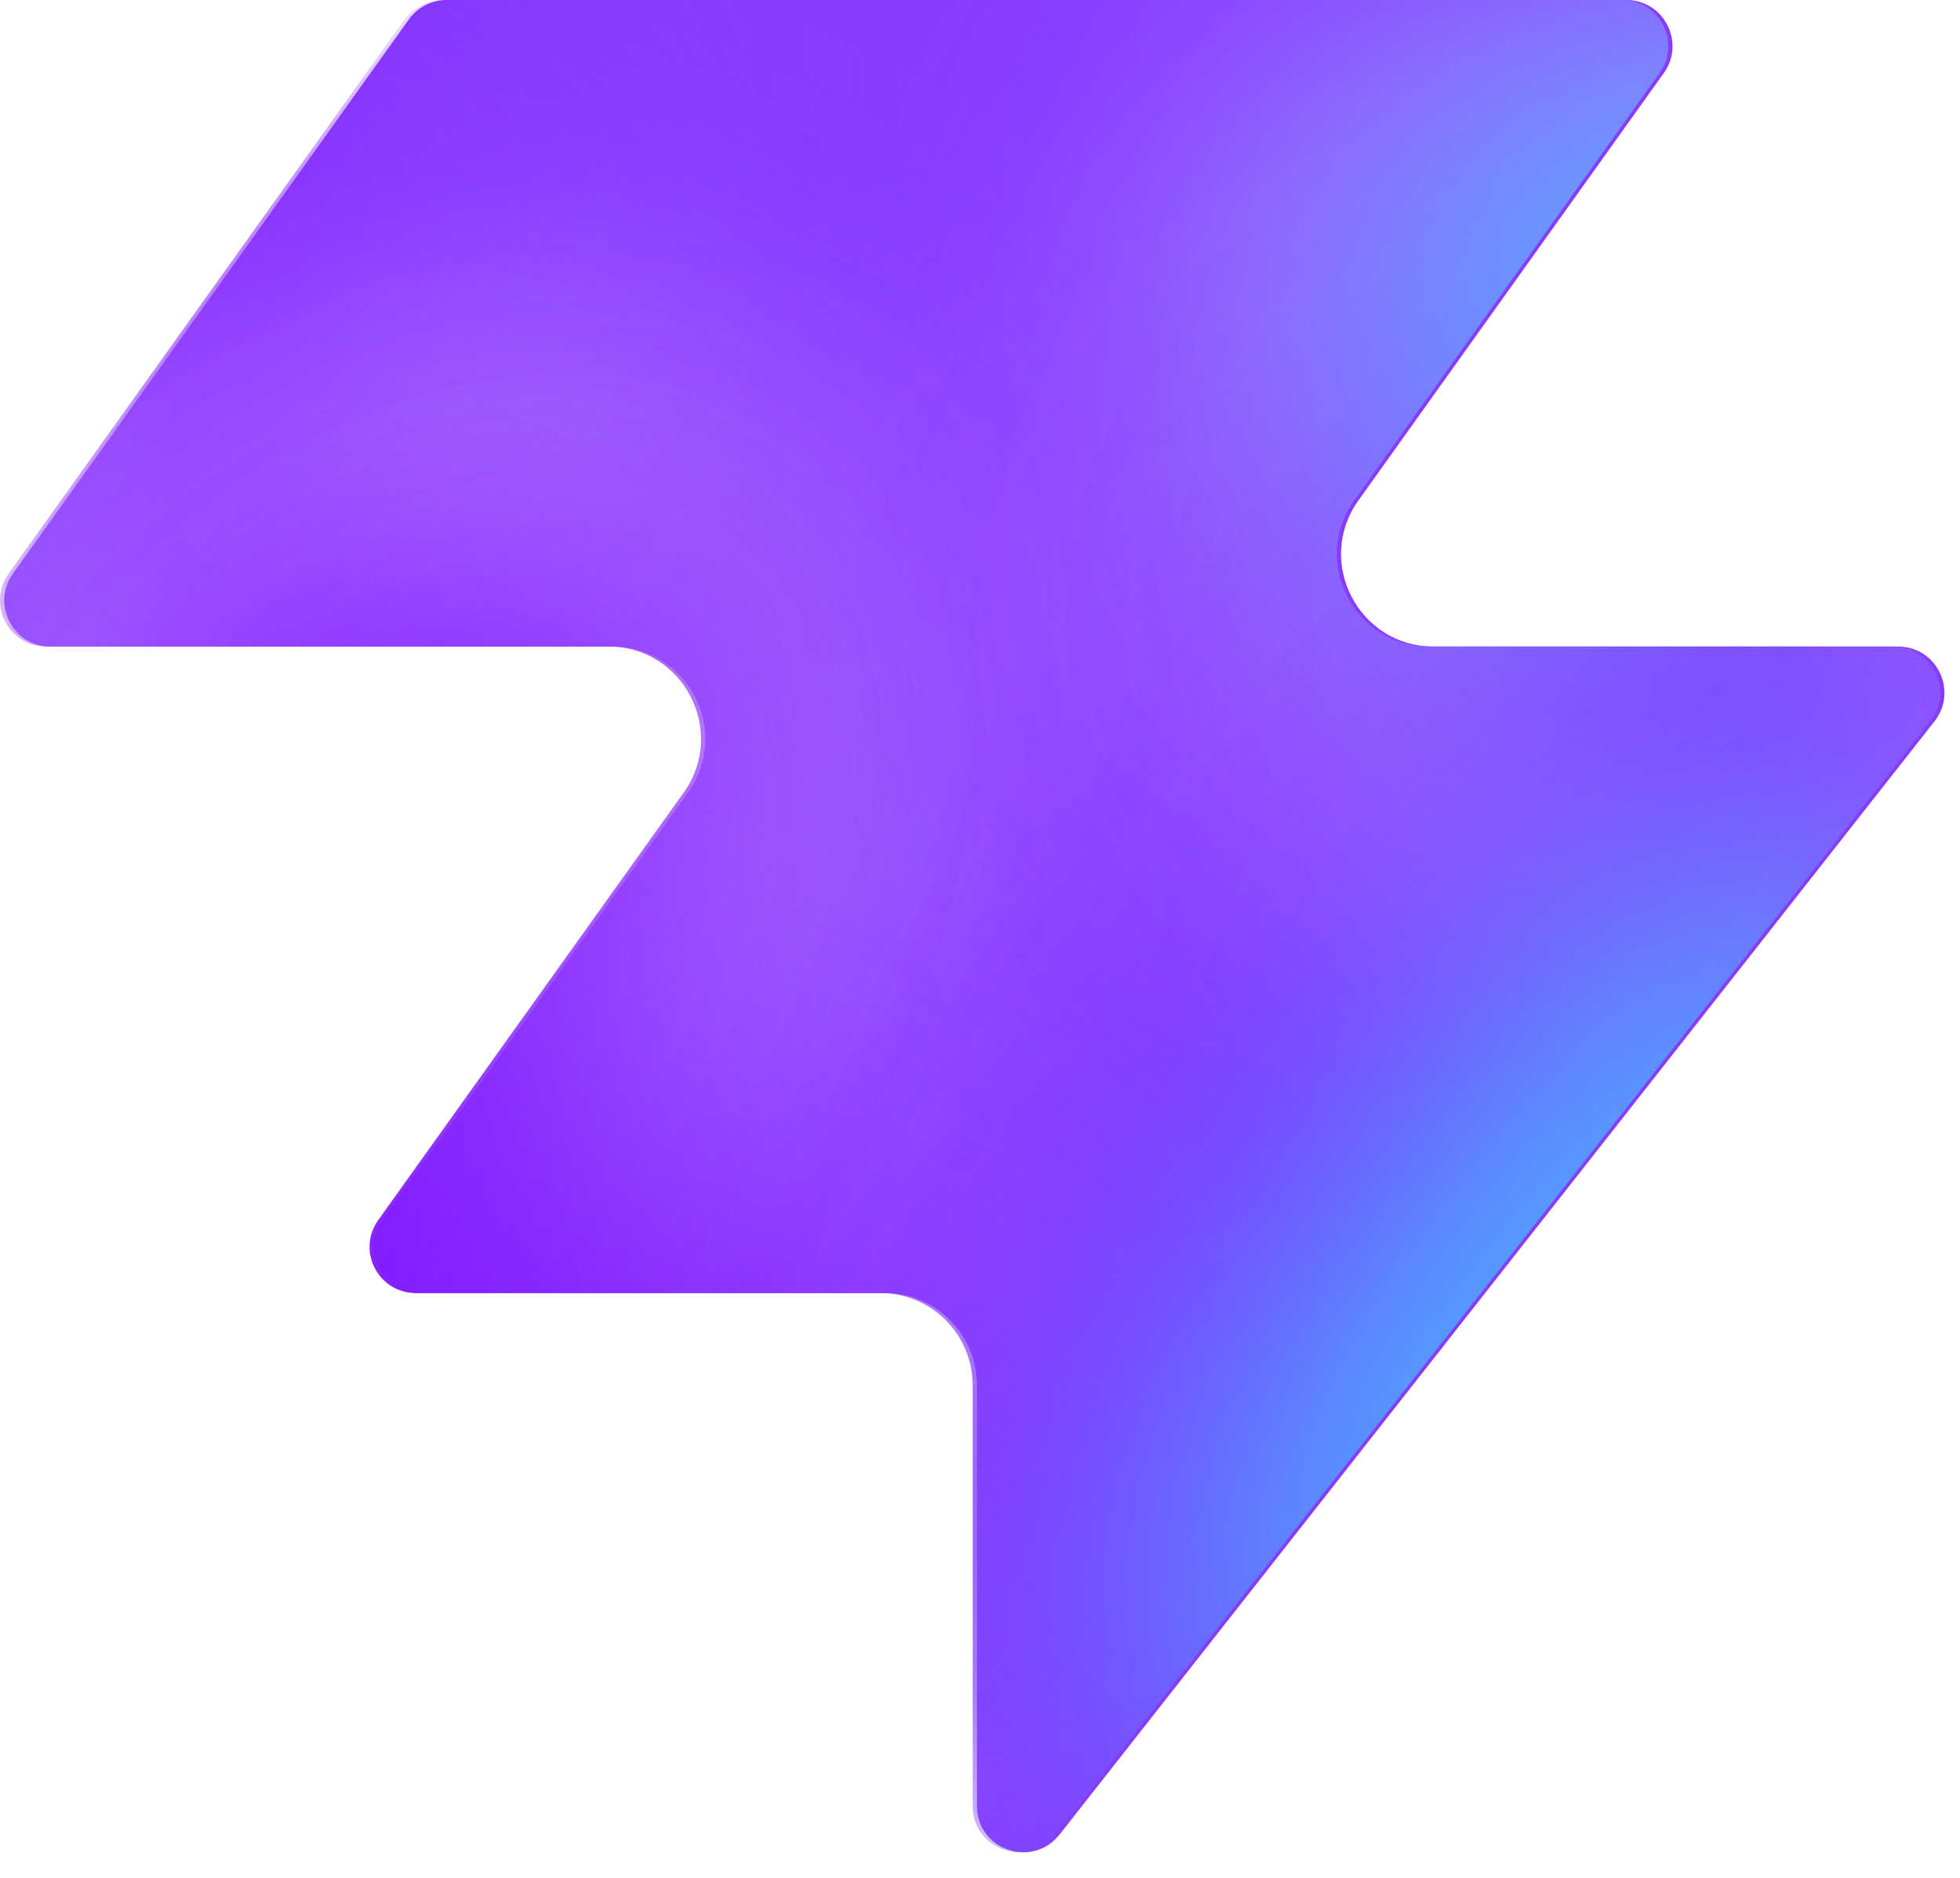
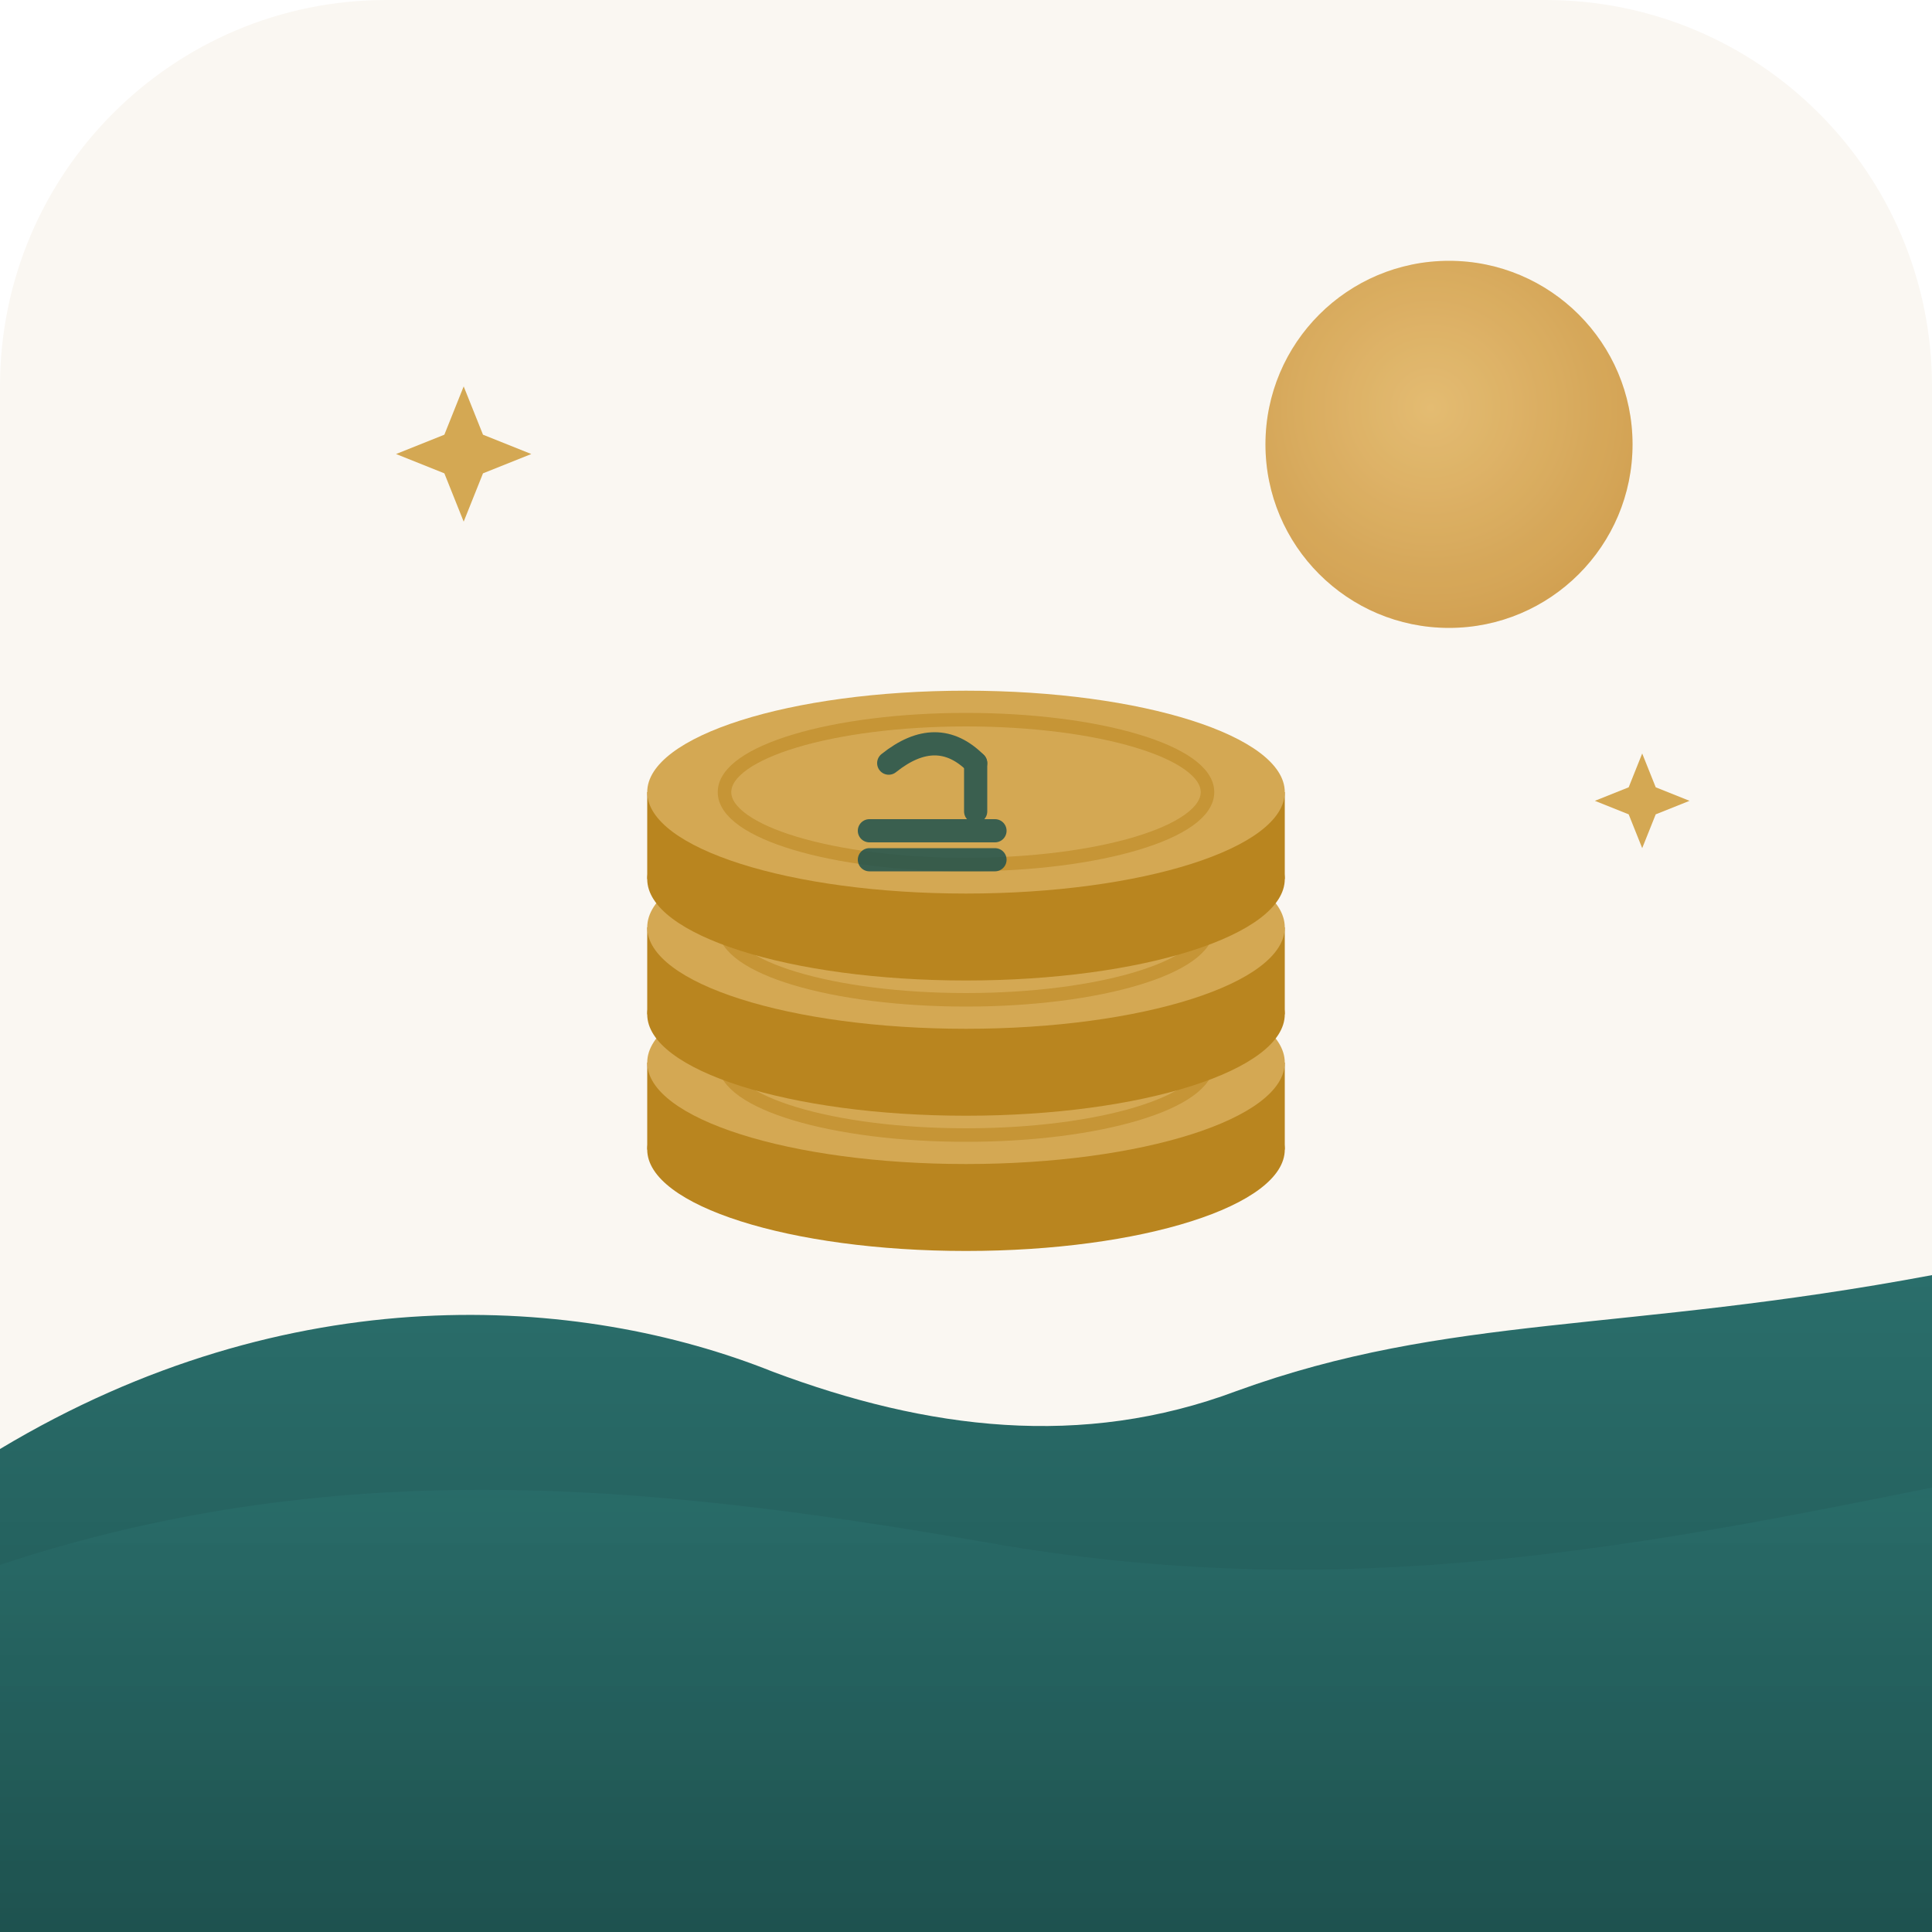
- <svg xmlns="http://www.w3.org/2000/svg" width="48" height="46" fill="none" viewBox="0 0 48 46">
-   <path fill="#863bff" d="M25.946 44.938c-.664.845-2.021.375-2.021-.698V33.937a2.26 2.26 0 0 0-2.262-2.262H10.287c-.92 0-1.456-1.04-.92-1.788l7.48-10.471c1.07-1.497 0-3.578-1.842-3.578H1.237c-.92 0-1.456-1.04-.92-1.788L10.013.474c.214-.297.556-.474.92-.474h28.894c.92 0 1.456 1.04.92 1.788l-7.48 10.471c-1.07 1.498 0 3.579 1.842 3.579h11.377c.943 0 1.473 1.088.89 1.83L25.947 44.94z" style="fill:#863bff;fill:color(display-p3 .525 .23 1);fill-opacity:1" />
-   <mask id="a" width="48" height="46" x="0" y="0" maskUnits="userSpaceOnUse" style="mask-type:alpha">
-     <path fill="#000" d="M25.842 44.938c-.664.844-2.021.375-2.021-.698V33.937a2.26 2.26 0 0 0-2.262-2.262H10.183c-.92 0-1.456-1.04-.92-1.788l7.48-10.471c1.07-1.498 0-3.579-1.842-3.579H1.133c-.92 0-1.456-1.04-.92-1.787L9.91.473c.214-.297.556-.474.92-.474h28.894c.92 0 1.456 1.04.92 1.788l-7.48 10.471c-1.07 1.498 0 3.578 1.842 3.578h11.377c.943 0 1.473 1.088.89 1.832L25.843 44.94z" style="fill:#000;fill-opacity:1" />
-   </mask>
-   <g mask="url(#a)">
-     <g filter="url(#b)">
-       <ellipse cx="5.508" cy="14.704" fill="#ede6ff" rx="5.508" ry="14.704" style="fill:#ede6ff;fill:color(display-p3 .927 .903 1);fill-opacity:1" transform="matrix(.00324 1 1 -.00324 -4.47 31.516)" />
-     </g>
-     <g filter="url(#c)">
-       <ellipse cx="10.399" cy="29.851" fill="#ede6ff" rx="10.399" ry="29.851" style="fill:#ede6ff;fill:color(display-p3 .927 .903 1);fill-opacity:1" transform="matrix(.00324 1 1 -.00324 -39.328 7.883)" />
-     </g>
-     <g filter="url(#d)">
-       <ellipse cx="5.508" cy="30.487" fill="#7e14ff" rx="5.508" ry="30.487" style="fill:#7e14ff;fill:color(display-p3 .492 .077 1);fill-opacity:1" transform="rotate(89.814 -25.913 -14.639)scale(1 -1)" />
-     </g>
-     <g filter="url(#e)">
-       <ellipse cx="5.508" cy="30.599" fill="#7e14ff" rx="5.508" ry="30.599" style="fill:#7e14ff;fill:color(display-p3 .492 .077 1);fill-opacity:1" transform="rotate(89.814 -32.644 -3.334)scale(1 -1)" />
-     </g>
-     <g filter="url(#f)">
-       <ellipse cx="5.508" cy="30.599" fill="#7e14ff" rx="5.508" ry="30.599" style="fill:#7e14ff;fill:color(display-p3 .492 .077 1);fill-opacity:1" transform="matrix(.00324 1 1 -.00324 -34.34 30.47)" />
-     </g>
-     <g filter="url(#g)">
-       <ellipse cx="14.072" cy="22.078" fill="#ede6ff" rx="14.072" ry="22.078" style="fill:#ede6ff;fill:color(display-p3 .927 .903 1);fill-opacity:1" transform="rotate(93.35 24.506 48.493)scale(-1 1)" />
-     </g>
-     <g filter="url(#h)">
-       <ellipse cx="3.47" cy="21.501" fill="#7e14ff" rx="3.47" ry="21.501" style="fill:#7e14ff;fill:color(display-p3 .492 .077 1);fill-opacity:1" transform="rotate(89.009 28.708 47.59)scale(-1 1)" />
-     </g>
-     <g filter="url(#i)">
-       <ellipse cx="3.47" cy="21.501" fill="#7e14ff" rx="3.47" ry="21.501" style="fill:#7e14ff;fill:color(display-p3 .492 .077 1);fill-opacity:1" transform="rotate(89.009 28.708 47.59)scale(-1 1)" />
-     </g>
-     <g filter="url(#j)">
-       <ellipse cx=".387" cy="8.972" fill="#7e14ff" rx="4.407" ry="29.108" style="fill:#7e14ff;fill:color(display-p3 .492 .077 1);fill-opacity:1" transform="rotate(39.51 .387 8.972)" />
-     </g>
-     <g filter="url(#k)">
-       <ellipse cx="47.523" cy="-6.092" fill="#7e14ff" rx="4.407" ry="29.108" style="fill:#7e14ff;fill:color(display-p3 .492 .077 1);fill-opacity:1" transform="rotate(37.892 47.523 -6.092)" />
-     </g>
-     <g filter="url(#l)">
-       <ellipse cx="41.412" cy="6.333" fill="#47bfff" rx="5.971" ry="9.665" style="fill:#47bfff;fill:color(display-p3 .28 .748 1);fill-opacity:1" transform="rotate(37.892 41.412 6.333)" />
-     </g>
-     <g filter="url(#m)">
-       <ellipse cx="-1.879" cy="38.332" fill="#7e14ff" rx="4.407" ry="29.108" style="fill:#7e14ff;fill:color(display-p3 .492 .077 1);fill-opacity:1" transform="rotate(37.892 -1.88 38.332)" />
-     </g>
-     <g filter="url(#n)">
-       <ellipse cx="-1.879" cy="38.332" fill="#7e14ff" rx="4.407" ry="29.108" style="fill:#7e14ff;fill:color(display-p3 .492 .077 1);fill-opacity:1" transform="rotate(37.892 -1.88 38.332)" />
-     </g>
-     <g filter="url(#o)">
-       <ellipse cx="35.651" cy="29.907" fill="#7e14ff" rx="4.407" ry="29.108" style="fill:#7e14ff;fill:color(display-p3 .492 .077 1);fill-opacity:1" transform="rotate(37.892 35.651 29.907)" />
-     </g>
-     <g filter="url(#p)">
-       <ellipse cx="38.418" cy="32.4" fill="#47bfff" rx="5.971" ry="15.297" style="fill:#47bfff;fill:color(display-p3 .28 .748 1);fill-opacity:1" transform="rotate(37.892 38.418 32.4)" />
-     </g>
+ <svg xmlns="http://www.w3.org/2000/svg" width="48" height="48" viewBox="0 0 200 200" fill="none">
+   <defs>
+     <radialGradient id="fsun" cx="45%" cy="40%" r="60%">
+       <stop offset="0%" stop-color="#E8C677" />
+       <stop offset="100%" stop-color="#D4A853" />
+     </radialGradient>
+     <linearGradient id="fwave" x1="0" y1="0" x2="0" y2="1">
+       <stop offset="0%" stop-color="#2A6E6B" />
+       <stop offset="100%" stop-color="#1E524F" />
+     </linearGradient>
+   </defs>
+   <rect width="200" height="200" rx="40" fill="#FAF7F2" />
+   <circle cx="150" cy="46" r="19" fill="url(#fsun)" />
+   <circle cx="150" cy="46" r="19" fill="#C4714A" opacity="0.12" />
+   <g fill="#D4A853">
+     <path d="M48 40 l2 5 5 2 -5 2 -2 5 -2 -5 -5 -2 5 -2 z" />
+     <path d="M170 78 l1.4 3.5 3.5 1.4 -3.5 1.4 -1.4 3.5 -1.4 -3.5 -3.5 -1.4 3.5 -1.4 z" />
  </g>
-   <defs>
-     <filter id="b" width="60.045" height="41.654" x="-19.77" y="16.149" color-interpolation-filters="sRGB" filterUnits="userSpaceOnUse">
-       <feFlood flood-opacity="0" result="BackgroundImageFix" />
-       <feBlend in="SourceGraphic" in2="BackgroundImageFix" result="shape" />
-       <feGaussianBlur result="effect1_foregroundBlur_2002_17158" stdDeviation="7.659" />
-     </filter>
-     <filter id="c" width="90.34" height="51.437" x="-54.613" y="-7.533" color-interpolation-filters="sRGB" filterUnits="userSpaceOnUse">
-       <feFlood flood-opacity="0" result="BackgroundImageFix" />
-       <feBlend in="SourceGraphic" in2="BackgroundImageFix" result="shape" />
-       <feGaussianBlur result="effect1_foregroundBlur_2002_17158" stdDeviation="7.659" />
-     </filter>
-     <filter id="d" width="79.355" height="29.4" x="-49.64" y="2.03" color-interpolation-filters="sRGB" filterUnits="userSpaceOnUse">
-       <feFlood flood-opacity="0" result="BackgroundImageFix" />
-       <feBlend in="SourceGraphic" in2="BackgroundImageFix" result="shape" />
-       <feGaussianBlur result="effect1_foregroundBlur_2002_17158" stdDeviation="4.596" />
-     </filter>
-     <filter id="e" width="79.579" height="29.4" x="-45.045" y="20.029" color-interpolation-filters="sRGB" filterUnits="userSpaceOnUse">
-       <feFlood flood-opacity="0" result="BackgroundImageFix" />
-       <feBlend in="SourceGraphic" in2="BackgroundImageFix" result="shape" />
-       <feGaussianBlur result="effect1_foregroundBlur_2002_17158" stdDeviation="4.596" />
-     </filter>
-     <filter id="f" width="79.579" height="29.4" x="-43.513" y="21.178" color-interpolation-filters="sRGB" filterUnits="userSpaceOnUse">
-       <feFlood flood-opacity="0" result="BackgroundImageFix" />
-       <feBlend in="SourceGraphic" in2="BackgroundImageFix" result="shape" />
-       <feGaussianBlur result="effect1_foregroundBlur_2002_17158" stdDeviation="4.596" />
-     </filter>
-     <filter id="g" width="74.749" height="58.852" x="15.756" y="-17.901" color-interpolation-filters="sRGB" filterUnits="userSpaceOnUse">
-       <feFlood flood-opacity="0" result="BackgroundImageFix" />
-       <feBlend in="SourceGraphic" in2="BackgroundImageFix" result="shape" />
-       <feGaussianBlur result="effect1_foregroundBlur_2002_17158" stdDeviation="7.659" />
-     </filter>
-     <filter id="h" width="61.377" height="25.362" x="23.548" y="2.284" color-interpolation-filters="sRGB" filterUnits="userSpaceOnUse">
-       <feFlood flood-opacity="0" result="BackgroundImageFix" />
-       <feBlend in="SourceGraphic" in2="BackgroundImageFix" result="shape" />
-       <feGaussianBlur result="effect1_foregroundBlur_2002_17158" stdDeviation="4.596" />
-     </filter>
-     <filter id="i" width="61.377" height="25.362" x="23.548" y="2.284" color-interpolation-filters="sRGB" filterUnits="userSpaceOnUse">
-       <feFlood flood-opacity="0" result="BackgroundImageFix" />
-       <feBlend in="SourceGraphic" in2="BackgroundImageFix" result="shape" />
-       <feGaussianBlur result="effect1_foregroundBlur_2002_17158" stdDeviation="4.596" />
-     </filter>
-     <filter id="j" width="56.045" height="63.649" x="-27.636" y="-22.853" color-interpolation-filters="sRGB" filterUnits="userSpaceOnUse">
-       <feFlood flood-opacity="0" result="BackgroundImageFix" />
-       <feBlend in="SourceGraphic" in2="BackgroundImageFix" result="shape" />
-       <feGaussianBlur result="effect1_foregroundBlur_2002_17158" stdDeviation="4.596" />
-     </filter>
-     <filter id="k" width="54.814" height="64.646" x="20.116" y="-38.415" color-interpolation-filters="sRGB" filterUnits="userSpaceOnUse">
-       <feFlood flood-opacity="0" result="BackgroundImageFix" />
-       <feBlend in="SourceGraphic" in2="BackgroundImageFix" result="shape" />
-       <feGaussianBlur result="effect1_foregroundBlur_2002_17158" stdDeviation="4.596" />
-     </filter>
-     <filter id="l" width="33.541" height="35.313" x="24.641" y="-11.323" color-interpolation-filters="sRGB" filterUnits="userSpaceOnUse">
-       <feFlood flood-opacity="0" result="BackgroundImageFix" />
-       <feBlend in="SourceGraphic" in2="BackgroundImageFix" result="shape" />
-       <feGaussianBlur result="effect1_foregroundBlur_2002_17158" stdDeviation="4.596" />
-     </filter>
-     <filter id="m" width="54.814" height="64.646" x="-29.286" y="6.009" color-interpolation-filters="sRGB" filterUnits="userSpaceOnUse">
-       <feFlood flood-opacity="0" result="BackgroundImageFix" />
-       <feBlend in="SourceGraphic" in2="BackgroundImageFix" result="shape" />
-       <feGaussianBlur result="effect1_foregroundBlur_2002_17158" stdDeviation="4.596" />
-     </filter>
-     <filter id="n" width="54.814" height="64.646" x="-29.286" y="6.009" color-interpolation-filters="sRGB" filterUnits="userSpaceOnUse">
-       <feFlood flood-opacity="0" result="BackgroundImageFix" />
-       <feBlend in="SourceGraphic" in2="BackgroundImageFix" result="shape" />
-       <feGaussianBlur result="effect1_foregroundBlur_2002_17158" stdDeviation="4.596" />
-     </filter>
-     <filter id="o" width="54.814" height="64.646" x="8.244" y="-2.416" color-interpolation-filters="sRGB" filterUnits="userSpaceOnUse">
-       <feFlood flood-opacity="0" result="BackgroundImageFix" />
-       <feBlend in="SourceGraphic" in2="BackgroundImageFix" result="shape" />
-       <feGaussianBlur result="effect1_foregroundBlur_2002_17158" stdDeviation="4.596" />
-     </filter>
-     <filter id="p" width="39.409" height="43.623" x="18.713" y="10.588" color-interpolation-filters="sRGB" filterUnits="userSpaceOnUse">
-       <feFlood flood-opacity="0" result="BackgroundImageFix" />
-       <feBlend in="SourceGraphic" in2="BackgroundImageFix" result="shape" />
-       <feGaussianBlur result="effect1_foregroundBlur_2002_17158" stdDeviation="4.596" />
-     </filter>
-   </defs>
+   <g>
+     <rect x="67" y="110" width="66" height="9" fill="#B9851F" />
+     <ellipse cx="100" cy="119" rx="33" ry="10.5" fill="#B9851F" />
+     <ellipse cx="100" cy="110" rx="33" ry="10.5" fill="#D4A853" />
+     <ellipse cx="100" cy="110" rx="25" ry="7.5" fill="none" stroke="#B9851F" stroke-width="1.4" opacity="0.55" />
+   </g>
+   <g>
+     <rect x="67" y="96" width="66" height="9" fill="#B9851F" />
+     <ellipse cx="100" cy="105" rx="33" ry="10.5" fill="#B9851F" />
+     <ellipse cx="100" cy="96" rx="33" ry="10.5" fill="#D4A853" />
+     <ellipse cx="100" cy="96" rx="25" ry="7.5" fill="none" stroke="#B9851F" stroke-width="1.4" opacity="0.55" />
+   </g>
+   <g>
+     <rect x="67" y="82" width="66" height="9" fill="#B9851F" />
+     <ellipse cx="100" cy="91" rx="33" ry="10.5" fill="#B9851F" />
+     <ellipse cx="100" cy="82" rx="33" ry="10.5" fill="#D4A853" />
+     <ellipse cx="100" cy="82" rx="25" ry="7.5" fill="none" stroke="#B9851F" stroke-width="1.4" opacity="0.55" />
+   </g>
+   <g stroke="#1E524F" stroke-width="2.4" stroke-linecap="round" fill="none" opacity="0.85">
+     <path d="M92 79 q5 -4 9 0" />
+     <path d="M101 79 v5" />
+     <path d="M90 86 h13" />
+     <path d="M90 89 h13" />
+   </g>
+   <path d="M0 150 C 30 132 60 134 80 142 C 96 148 112 150 128 144 C 150 136 168 138 200 132 L 200 200 L 0 200 Z" fill="url(#fwave)" />
+   <path d="M0 162 C 36 150 70 154 104 160 C 140 166 170 160 200 154 L 200 200 L 0 200 Z" fill="url(#fwave)" opacity="0.7" />
</svg>
